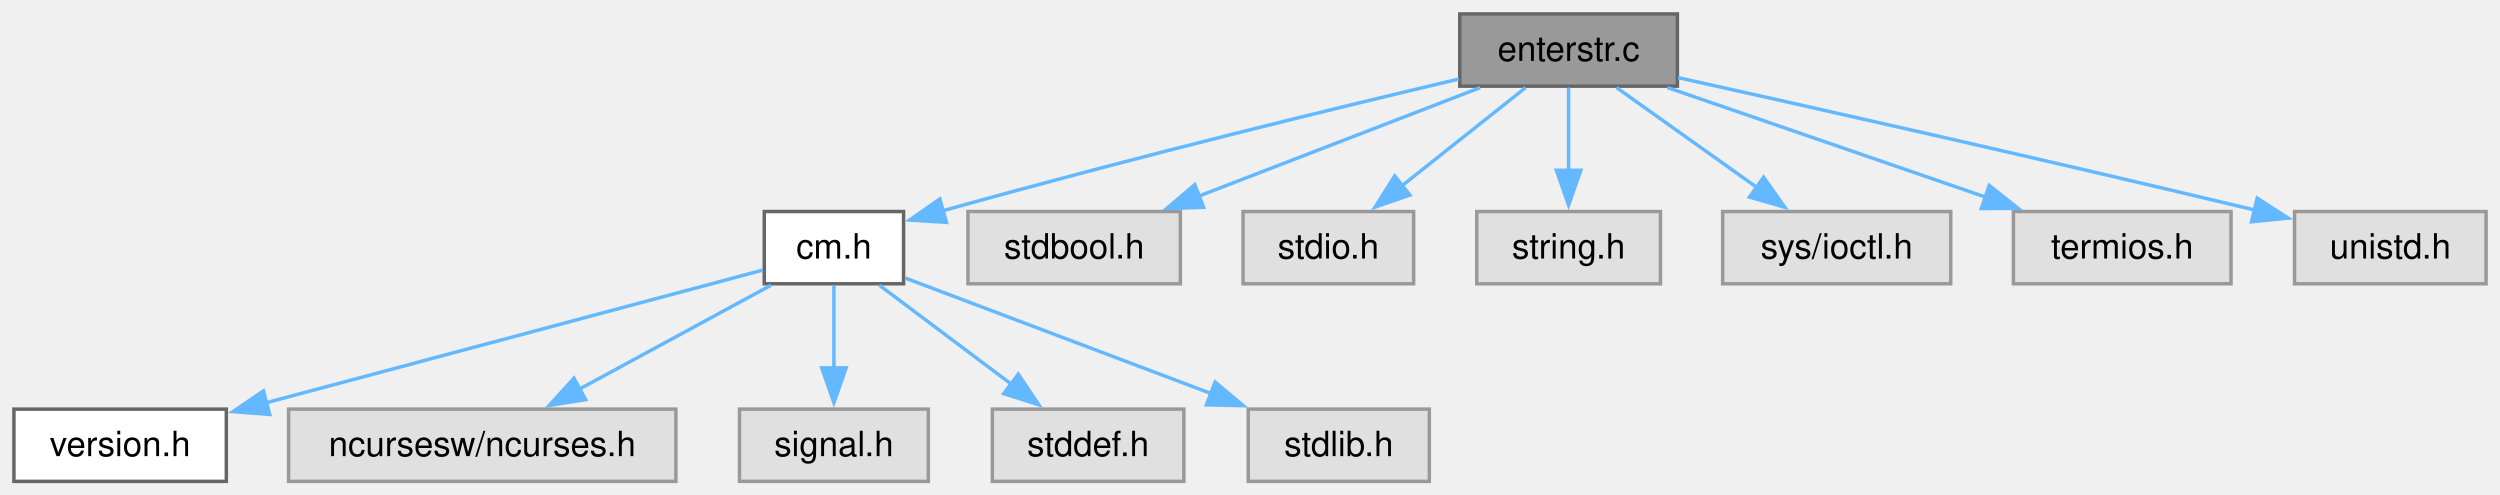
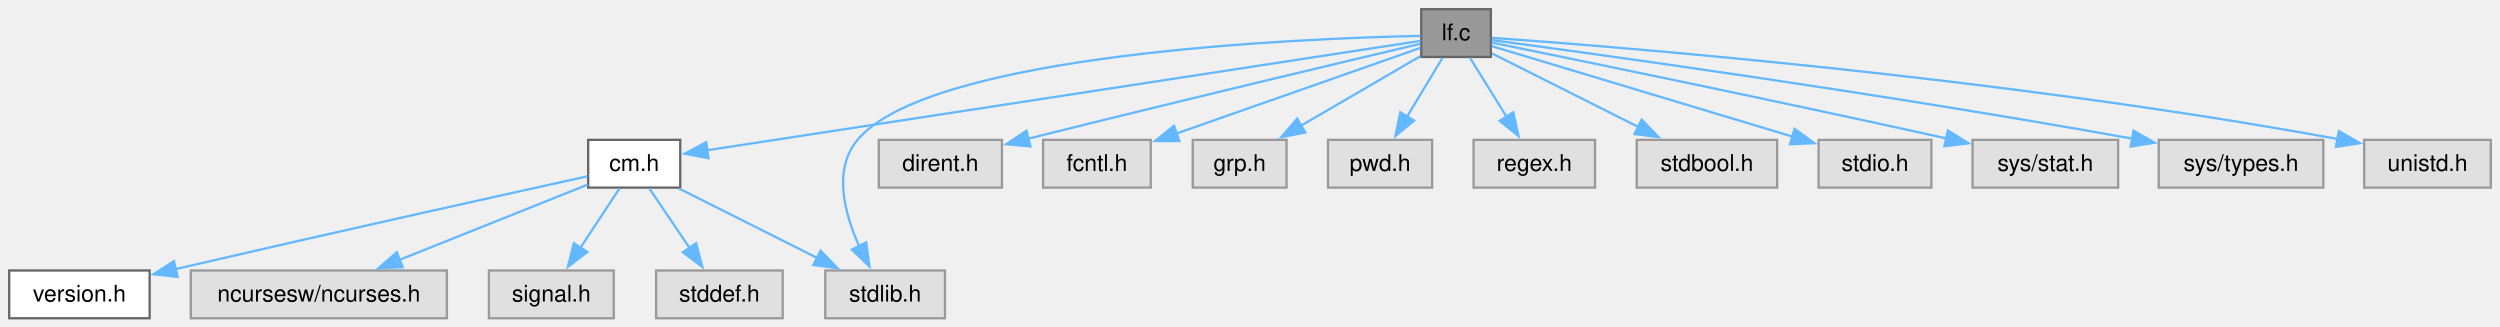
- <svg xmlns="http://www.w3.org/2000/svg" xmlns:xlink="http://www.w3.org/1999/xlink" width="718pt" height="142pt" viewBox="0.00 0.00 718.00 142.00">
+ <svg xmlns="http://www.w3.org/2000/svg" xmlns:xlink="http://www.w3.org/1999/xlink" width="1086pt" height="142pt" viewBox="0.00 0.00 1086.00 142.00">
  <g id="graph0" class="graph" transform="scale(1 1) rotate(0) translate(4 138.25)">
    <g id="Node000001" class="node">
      <g id="a_Node000001">
-         <a xlink:title="Enter a string from keyboard.">
-           <polygon fill="#999999" stroke="#666666" points="477.75,-134.25 415.25,-134.25 415.25,-113.5 477.75,-113.5 477.75,-134.25" />
-           <text xml:space="preserve" text-anchor="middle" x="446.5" y="-120.75" font-family="Helvetica,sans-Serif" font-size="10.00">enterstr.c</text>
+         <a xlink:title="list files matching a regular expression">
+           <polygon fill="#999999" stroke="#666666" points="643.62,-134.25 613.38,-134.25 613.38,-113.5 643.62,-113.5 643.62,-134.25" />
+           <text xml:space="preserve" text-anchor="middle" x="628.5" y="-120.75" font-family="Helvetica,sans-Serif" font-size="10.00">lf.c</text>
        </a>
      </g>
    </g>
    <g id="Node000002" class="node">
      <g id="a_Node000002">
        <a xlink:href="../../d8/db9/a00725.html" target="_top" xlink:title="Headder for C-Menu API library, libcm.so.">
-           <polygon fill="white" stroke="#666666" points="255.5,-77.5 215.5,-77.5 215.5,-56.75 255.5,-56.75 255.5,-77.5" />
-           <text xml:space="preserve" text-anchor="middle" x="235.5" y="-64" font-family="Helvetica,sans-Serif" font-size="10.00">cm.h</text>
+           <polygon fill="white" stroke="#666666" points="291.5,-77.5 251.5,-77.5 251.5,-56.75 291.5,-56.75 291.5,-77.5" />
+           <text xml:space="preserve" text-anchor="middle" x="271.5" y="-64" font-family="Helvetica,sans-Serif" font-size="10.00">cm.h</text>
        </a>
      </g>
    </g>
    <g id="edge1_Node000001_Node000002" class="edge">
      <g id="a_edge1_Node000001_Node000002">
        <a xlink:title=" ">
-           <path fill="none" stroke="#63b8ff" d="M414.97,-115.55C380.86,-107.5 324.66,-93.87 266.64,-77.69" />
-           <polygon fill="#63b8ff" stroke="#63b8ff" points="267.82,-74.38 257.24,-75.05 265.92,-81.12 267.82,-74.38" />
+           <path fill="none" stroke="#63b8ff" d="M613.16,-120.52C559.18,-112.24 377.26,-84.34 303.23,-72.99" />
+           <polygon fill="#63b8ff" stroke="#63b8ff" points="303.82,-69.54 293.41,-71.48 302.76,-76.46 303.82,-69.54" />
+         </a>
+       </g>
+     </g>
+     <g id="Node000007" class="node">
+       <g id="a_Node000007">
+         <a xlink:title=" ">
+           <polygon fill="#e0e0e0" stroke="#999999" points="406.5,-20.75 354.5,-20.75 354.5,0 406.5,0 406.5,-20.75" />
+           <text xml:space="preserve" text-anchor="middle" x="380.5" y="-7.25" font-family="Helvetica,sans-Serif" font-size="10.00">stdlib.h</text>
+         </a>
+       </g>
+     </g>
+     <g id="edge14_Node000001_Node000007" class="edge">
+       <g id="a_edge14_Node000001_Node000007">
+         <a xlink:title=" ">
+           <path fill="none" stroke="#63b8ff" d="M613.07,-122.66C562.04,-121.58 400.2,-115.21 368.5,-77.5 357.73,-64.69 362.8,-45.48 369.33,-31.05" />
+           <polygon fill="#63b8ff" stroke="#63b8ff" points="372.27,-33 373.69,-22.5 366.04,-29.82 372.27,-33" />
        </a>
      </g>
    </g>
    <g id="Node000008" class="node">
      <g id="a_Node000008">
        <a xlink:title=" ">
-           <polygon fill="#e0e0e0" stroke="#999999" points="335,-77.5 274,-77.5 274,-56.75 335,-56.75 335,-77.5" />
-           <text xml:space="preserve" text-anchor="middle" x="304.5" y="-64" font-family="Helvetica,sans-Serif" font-size="10.00">stdbool.h</text>
+           <polygon fill="#e0e0e0" stroke="#999999" points="431.25,-77.5 377.75,-77.5 377.75,-56.75 431.25,-56.75 431.25,-77.5" />
+           <text xml:space="preserve" text-anchor="middle" x="404.5" y="-64" font-family="Helvetica,sans-Serif" font-size="10.00">dirent.h</text>
        </a>
      </g>
    </g>
    <g id="edge7_Node000001_Node000008" class="edge">
      <g id="a_edge7_Node000001_Node000008">
        <a xlink:title=" ">
-           <path fill="none" stroke="#63b8ff" d="M421.11,-113.09C398.6,-104.41 365.47,-91.63 340.27,-81.92" />
-           <polygon fill="#63b8ff" stroke="#63b8ff" points="341.67,-78.7 331.08,-78.37 339.15,-85.24 341.67,-78.7" />
+           <path fill="none" stroke="#63b8ff" d="M612.88,-119.2C582.26,-111.99 511.97,-95.32 442.71,-78.02" />
+           <polygon fill="#63b8ff" stroke="#63b8ff" points="443.63,-74.64 433.08,-75.61 441.93,-81.43 443.63,-74.64" />
        </a>
      </g>
    </g>
    <g id="Node000009" class="node">
      <g id="a_Node000009">
        <a xlink:title=" ">
-           <polygon fill="#e0e0e0" stroke="#999999" points="402,-77.5 353,-77.5 353,-56.75 402,-56.75 402,-77.5" />
-           <text xml:space="preserve" text-anchor="middle" x="377.5" y="-64" font-family="Helvetica,sans-Serif" font-size="10.00">stdio.h</text>
+           <polygon fill="#e0e0e0" stroke="#999999" points="495.88,-77.5 449.12,-77.5 449.12,-56.75 495.88,-56.75 495.88,-77.5" />
+           <text xml:space="preserve" text-anchor="middle" x="472.5" y="-64" font-family="Helvetica,sans-Serif" font-size="10.00">fcntl.h</text>
        </a>
      </g>
    </g>
    <g id="edge8_Node000001_Node000009" class="edge">
      <g id="a_edge8_Node000001_Node000009">
        <a xlink:title=" ">
-           <path fill="none" stroke="#63b8ff" d="M434.16,-113.09C424.25,-105.22 410.11,-94 398.44,-84.74" />
-           <polygon fill="#63b8ff" stroke="#63b8ff" points="400.92,-82.24 390.91,-78.77 396.57,-87.73 400.92,-82.24" />
+           <path fill="none" stroke="#63b8ff" d="M612.97,-117.43C588.39,-108.8 539.92,-91.79 506.87,-80.19" />
+           <polygon fill="#63b8ff" stroke="#63b8ff" points="508.33,-76.99 497.74,-76.98 506.01,-83.6 508.33,-76.99" />
        </a>
      </g>
    </g>
    <g id="Node000010" class="node">
      <g id="a_Node000010">
        <a xlink:title=" ">
-           <polygon fill="#e0e0e0" stroke="#999999" points="472.88,-77.5 420.12,-77.5 420.12,-56.75 472.88,-56.75 472.88,-77.5" />
-           <text xml:space="preserve" text-anchor="middle" x="446.5" y="-64" font-family="Helvetica,sans-Serif" font-size="10.00">string.h</text>
+           <polygon fill="#e0e0e0" stroke="#999999" points="554.88,-77.5 514.12,-77.5 514.12,-56.75 554.88,-56.75 554.88,-77.5" />
+           <text xml:space="preserve" text-anchor="middle" x="534.5" y="-64" font-family="Helvetica,sans-Serif" font-size="10.00">grp.h</text>
        </a>
      </g>
    </g>
    <g id="edge9_Node000001_Node000010" class="edge">
      <g id="a_edge9_Node000001_Node000010">
        <a xlink:title=" ">
-           <path fill="none" stroke="#63b8ff" d="M446.5,-113.09C446.5,-106.47 446.5,-97.47 446.5,-89.27" />
-           <polygon fill="#63b8ff" stroke="#63b8ff" points="450,-89.34 446.5,-79.34 443,-89.34 450,-89.34" />
+           <path fill="none" stroke="#63b8ff" d="M612.98,-113.83C598.9,-105.63 577.85,-93.37 561.09,-83.61" />
+           <polygon fill="#63b8ff" stroke="#63b8ff" points="563.03,-80.69 552.62,-78.68 559.5,-86.74 563.03,-80.69" />
        </a>
      </g>
    </g>
    <g id="Node000011" class="node">
      <g id="a_Node000011">
        <a xlink:title=" ">
-           <polygon fill="#e0e0e0" stroke="#999999" points="556.25,-77.5 490.75,-77.5 490.75,-56.75 556.25,-56.75 556.25,-77.5" />
-           <text xml:space="preserve" text-anchor="middle" x="523.5" y="-64" font-family="Helvetica,sans-Serif" font-size="10.00">sys/ioctl.h</text>
+           <polygon fill="#e0e0e0" stroke="#999999" points="618.12,-77.5 572.88,-77.5 572.88,-56.75 618.12,-56.75 618.12,-77.5" />
+           <text xml:space="preserve" text-anchor="middle" x="595.5" y="-64" font-family="Helvetica,sans-Serif" font-size="10.00">pwd.h</text>
        </a>
      </g>
    </g>
    <g id="edge10_Node000001_Node000011" class="edge">
      <g id="a_edge10_Node000001_Node000011">
        <a xlink:title=" ">
-           <path fill="none" stroke="#63b8ff" d="M460.27,-113.09C471.43,-105.15 487.42,-93.78 500.52,-84.46" />
-           <polygon fill="#63b8ff" stroke="#63b8ff" points="502.5,-87.35 508.62,-78.71 498.44,-81.65 502.5,-87.35" />
+           <path fill="none" stroke="#63b8ff" d="M622.6,-113.09C618.33,-106 612.42,-96.19 607.2,-87.54" />
+           <polygon fill="#63b8ff" stroke="#63b8ff" points="610.29,-85.88 602.13,-79.12 604.29,-89.5 610.29,-85.88" />
        </a>
      </g>
    </g>
    <g id="Node000012" class="node">
      <g id="a_Node000012">
        <a xlink:title=" ">
-           <polygon fill="#e0e0e0" stroke="#999999" points="636.75,-77.5 574.25,-77.5 574.25,-56.75 636.75,-56.75 636.75,-77.5" />
-           <text xml:space="preserve" text-anchor="middle" x="605.5" y="-64" font-family="Helvetica,sans-Serif" font-size="10.00">termios.h</text>
+           <polygon fill="#e0e0e0" stroke="#999999" points="688.88,-77.5 636.12,-77.5 636.12,-56.75 688.88,-56.75 688.88,-77.5" />
+           <text xml:space="preserve" text-anchor="middle" x="662.5" y="-64" font-family="Helvetica,sans-Serif" font-size="10.00">regex.h</text>
        </a>
      </g>
    </g>
    <g id="edge11_Node000001_Node000012" class="edge">
      <g id="a_edge11_Node000001_Node000012">
        <a xlink:title=" ">
-           <path fill="none" stroke="#63b8ff" d="M474.93,-113.09C500.4,-104.32 538,-91.37 566.32,-81.62" />
-           <polygon fill="#63b8ff" stroke="#63b8ff" points="567.31,-84.98 575.62,-78.41 565.03,-78.36 567.31,-84.98" />
+           <path fill="none" stroke="#63b8ff" d="M634.58,-113.09C638.98,-106 645.07,-96.19 650.44,-87.54" />
+           <polygon fill="#63b8ff" stroke="#63b8ff" points="653.37,-89.46 655.68,-79.11 647.43,-85.76 653.37,-89.46" />
        </a>
      </g>
    </g>
    <g id="Node000013" class="node">
      <g id="a_Node000013">
        <a xlink:title=" ">
-           <polygon fill="#e0e0e0" stroke="#999999" points="710,-77.5 655,-77.5 655,-56.75 710,-56.75 710,-77.5" />
-           <text xml:space="preserve" text-anchor="middle" x="682.5" y="-64" font-family="Helvetica,sans-Serif" font-size="10.00">unistd.h</text>
+           <polygon fill="#e0e0e0" stroke="#999999" points="768,-77.5 707,-77.5 707,-56.75 768,-56.75 768,-77.5" />
+           <text xml:space="preserve" text-anchor="middle" x="737.5" y="-64" font-family="Helvetica,sans-Serif" font-size="10.00">stdbool.h</text>
        </a>
      </g>
    </g>
    <g id="edge12_Node000001_Node000013" class="edge">
      <g id="a_edge12_Node000001_Node000013">
        <a xlink:title=" ">
-           <path fill="none" stroke="#63b8ff" d="M477.92,-115.96C515.11,-107.71 579.2,-93.34 643.84,-77.86" />
-           <polygon fill="#63b8ff" stroke="#63b8ff" points="644.26,-81.35 653.17,-75.61 642.62,-74.55 644.26,-81.35" />
+           <path fill="none" stroke="#63b8ff" d="M644.12,-115.03C660.66,-106.72 687.17,-93.4 707.73,-83.08" />
+           <polygon fill="#63b8ff" stroke="#63b8ff" points="709.14,-86.29 716.5,-78.67 705.99,-80.03 709.14,-86.29" />
+         </a>
+       </g>
+     </g>
+     <g id="Node000014" class="node">
+       <g id="a_Node000014">
+         <a xlink:title=" ">
+           <polygon fill="#e0e0e0" stroke="#999999" points="835,-77.5 786,-77.5 786,-56.75 835,-56.75 835,-77.5" />
+           <text xml:space="preserve" text-anchor="middle" x="810.5" y="-64" font-family="Helvetica,sans-Serif" font-size="10.00">stdio.h</text>
+         </a>
+       </g>
+     </g>
+     <g id="edge13_Node000001_Node000014" class="edge">
+       <g id="a_edge13_Node000001_Node000014">
+         <a xlink:title=" ">
+           <path fill="none" stroke="#63b8ff" d="M644.02,-118.21C672.79,-109.55 735.1,-90.81 774.8,-78.86" />
+           <polygon fill="#63b8ff" stroke="#63b8ff" points="775.58,-82.29 784.15,-76.05 773.56,-75.58 775.58,-82.29" />
+         </a>
+       </g>
+     </g>
+     <g id="Node000015" class="node">
+       <g id="a_Node000015">
+         <a xlink:title=" ">
+           <polygon fill="#e0e0e0" stroke="#999999" points="916.12,-77.5 852.88,-77.5 852.88,-56.75 916.12,-56.75 916.12,-77.5" />
+           <text xml:space="preserve" text-anchor="middle" x="884.5" y="-64" font-family="Helvetica,sans-Serif" font-size="10.00">sys/stat.h</text>
+         </a>
+       </g>
+     </g>
+     <g id="edge15_Node000001_Node000015" class="edge">
+       <g id="a_edge15_Node000001_Node000015">
+         <a xlink:title=" ">
+           <path fill="none" stroke="#63b8ff" d="M643.98,-119.75C677.89,-112.88 761.52,-95.79 841.4,-78.15" />
+           <polygon fill="#63b8ff" stroke="#63b8ff" points="842.16,-81.57 851.16,-75.99 840.64,-74.74 842.16,-81.57" />
+         </a>
+       </g>
+     </g>
+     <g id="Node000016" class="node">
+       <g id="a_Node000016">
+         <a xlink:title=" ">
+           <polygon fill="#e0e0e0" stroke="#999999" points="1005.25,-77.5 933.75,-77.5 933.75,-56.75 1005.25,-56.75 1005.25,-77.5" />
+           <text xml:space="preserve" text-anchor="middle" x="969.5" y="-64" font-family="Helvetica,sans-Serif" font-size="10.00">sys/types.h</text>
+         </a>
+       </g>
+     </g>
+     <g id="edge16_Node000001_Node000016" class="edge">
+       <g id="a_edge16_Node000001_Node000016">
+         <a xlink:title=" ">
+           <path fill="none" stroke="#63b8ff" d="M644.01,-120.83C686.74,-115.13 809.96,-98.24 922.33,-78" />
+           <polygon fill="#63b8ff" stroke="#63b8ff" points="922.81,-81.47 932.03,-76.24 921.56,-74.59 922.81,-81.47" />
+         </a>
+       </g>
+     </g>
+     <g id="Node000017" class="node">
+       <g id="a_Node000017">
+         <a xlink:title=" ">
+           <polygon fill="#e0e0e0" stroke="#999999" points="1078,-77.5 1023,-77.5 1023,-56.75 1078,-56.75 1078,-77.5" />
+           <text xml:space="preserve" text-anchor="middle" x="1050.5" y="-64" font-family="Helvetica,sans-Serif" font-size="10.00">unistd.h</text>
+         </a>
+       </g>
+     </g>
+     <g id="edge17_Node000001_Node000017" class="edge">
+       <g id="a_edge17_Node000001_Node000017">
+         <a xlink:title=" ">
+           <path fill="none" stroke="#63b8ff" d="M644.06,-121.82C695.29,-118.18 863.44,-104.98 1011.59,-77.84" />
+           <polygon fill="#63b8ff" stroke="#63b8ff" points="1012,-81.32 1021.19,-76.05 1010.72,-74.44 1012,-81.32" />
        </a>
      </g>
    </g>
    <g id="Node000003" class="node">
      <g id="a_Node000003">
        <a xlink:href="../../df/d3b/a00728.html" target="_top" xlink:title=" ">
          <polygon fill="white" stroke="#666666" points="61,-20.75 0,-20.75 0,0 61,0 61,-20.75" />
          <text xml:space="preserve" text-anchor="middle" x="30.5" y="-7.25" font-family="Helvetica,sans-Serif" font-size="10.00">version.h</text>
        </a>
      </g>
    </g>
    <g id="edge2_Node000002_Node000003" class="edge">
      <g id="a_edge2_Node000002_Node000003">
        <a xlink:title=" ">
-           <path fill="none" stroke="#63b8ff" d="M215.09,-60.68C182,-51.84 115.95,-34.2 72.49,-22.59" />
-           <polygon fill="#63b8ff" stroke="#63b8ff" points="73.45,-19.22 62.89,-20.03 71.65,-25.99 73.45,-19.22" />
+           <path fill="none" stroke="#63b8ff" d="M251.12,-61.65C216.43,-54.02 143.44,-37.86 72.11,-21.33" />
+           <polygon fill="#63b8ff" stroke="#63b8ff" points="73.15,-17.98 62.62,-19.13 71.57,-24.8 73.15,-17.98" />
        </a>
      </g>
    </g>
    <g id="Node000004" class="node">
      <g id="a_Node000004">
        <a xlink:title=" ">
          <polygon fill="#e0e0e0" stroke="#999999" points="190.12,-20.75 78.88,-20.75 78.88,0 190.12,0 190.12,-20.75" />
          <text xml:space="preserve" text-anchor="middle" x="134.5" y="-7.25" font-family="Helvetica,sans-Serif" font-size="10.00">ncursesw/ncurses.h</text>
        </a>
      </g>
    </g>
    <g id="edge3_Node000002_Node000004" class="edge">
      <g id="a_edge3_Node000002_Node000004">
        <a xlink:title=" ">
-           <path fill="none" stroke="#63b8ff" d="M217.44,-56.34C202.08,-48.01 179.76,-35.91 162.14,-26.36" />
-           <polygon fill="#63b8ff" stroke="#63b8ff" points="164.19,-23.49 153.73,-21.8 160.85,-29.64 164.19,-23.49" />
+           <path fill="none" stroke="#63b8ff" d="M251.29,-58.05C229.79,-49.46 195.4,-35.71 169.49,-25.36" />
+           <polygon fill="#63b8ff" stroke="#63b8ff" points="170.96,-22.18 160.37,-21.72 168.36,-28.68 170.96,-22.18" />
        </a>
      </g>
    </g>
    <g id="Node000005" class="node">
      <g id="a_Node000005">
        <a xlink:title=" ">
          <polygon fill="#e0e0e0" stroke="#999999" points="262.62,-20.75 208.38,-20.75 208.38,0 262.62,0 262.62,-20.75" />
          <text xml:space="preserve" text-anchor="middle" x="235.5" y="-7.25" font-family="Helvetica,sans-Serif" font-size="10.00">signal.h</text>
        </a>
      </g>
    </g>
    <g id="edge4_Node000002_Node000005" class="edge">
      <g id="a_edge4_Node000002_Node000005">
        <a xlink:title=" ">
-           <path fill="none" stroke="#63b8ff" d="M235.5,-56.34C235.5,-49.72 235.5,-40.72 235.5,-32.52" />
-           <polygon fill="#63b8ff" stroke="#63b8ff" points="239,-32.59 235.5,-22.59 232,-32.59 239,-32.59" />
+           <path fill="none" stroke="#63b8ff" d="M265.06,-56.34C260.35,-49.17 253.81,-39.23 248.08,-30.51" />
+           <polygon fill="#63b8ff" stroke="#63b8ff" points="251.13,-28.78 242.71,-22.34 245.28,-32.62 251.13,-28.78" />
        </a>
      </g>
    </g>
    <g id="Node000006" class="node">
      <g id="a_Node000006">
        <a xlink:title=" ">
          <polygon fill="#e0e0e0" stroke="#999999" points="336,-20.75 281,-20.75 281,0 336,0 336,-20.75" />
          <text xml:space="preserve" text-anchor="middle" x="308.5" y="-7.25" font-family="Helvetica,sans-Serif" font-size="10.00">stddef.h</text>
        </a>
      </g>
    </g>
    <g id="edge5_Node000002_Node000006" class="edge">
      <g id="a_edge5_Node000002_Node000006">
        <a xlink:title=" ">
-           <path fill="none" stroke="#63b8ff" d="M248.55,-56.34C259.14,-48.4 274.29,-37.03 286.72,-27.71" />
-           <polygon fill="#63b8ff" stroke="#63b8ff" points="288.45,-30.79 294.35,-21.99 284.25,-25.19 288.45,-30.79" />
-         </a>
-       </g>
-     </g>
-     <g id="Node000007" class="node">
-       <g id="a_Node000007">
-         <a xlink:title=" ">
-           <polygon fill="#e0e0e0" stroke="#999999" points="406.5,-20.75 354.5,-20.75 354.5,0 406.5,0 406.5,-20.75" />
-           <text xml:space="preserve" text-anchor="middle" x="380.5" y="-7.25" font-family="Helvetica,sans-Serif" font-size="10.00">stdlib.h</text>
+           <path fill="none" stroke="#63b8ff" d="M278.11,-56.34C282.96,-49.17 289.68,-39.23 295.57,-30.51" />
+           <polygon fill="#63b8ff" stroke="#63b8ff" points="298.4,-32.58 301.09,-22.33 292.6,-28.66 298.4,-32.58" />
        </a>
      </g>
    </g>
    <g id="edge6_Node000002_Node000007" class="edge">
      <g id="a_edge6_Node000002_Node000007">
        <a xlink:title=" ">
-           <path fill="none" stroke="#63b8ff" d="M255.97,-58.4C278.78,-49.78 316.12,-35.69 343.97,-25.17" />
-           <polygon fill="#63b8ff" stroke="#63b8ff" points="344.97,-28.53 353.09,-21.73 342.49,-21.98 344.97,-28.53" />
+           <path fill="none" stroke="#63b8ff" d="M290.99,-56.34C307.65,-47.97 331.88,-35.79 350.94,-26.22" />
+           <polygon fill="#63b8ff" stroke="#63b8ff" points="352.46,-29.37 359.83,-21.76 349.32,-23.12 352.46,-29.37" />
        </a>
      </g>
    </g>
  </g>
</svg>
